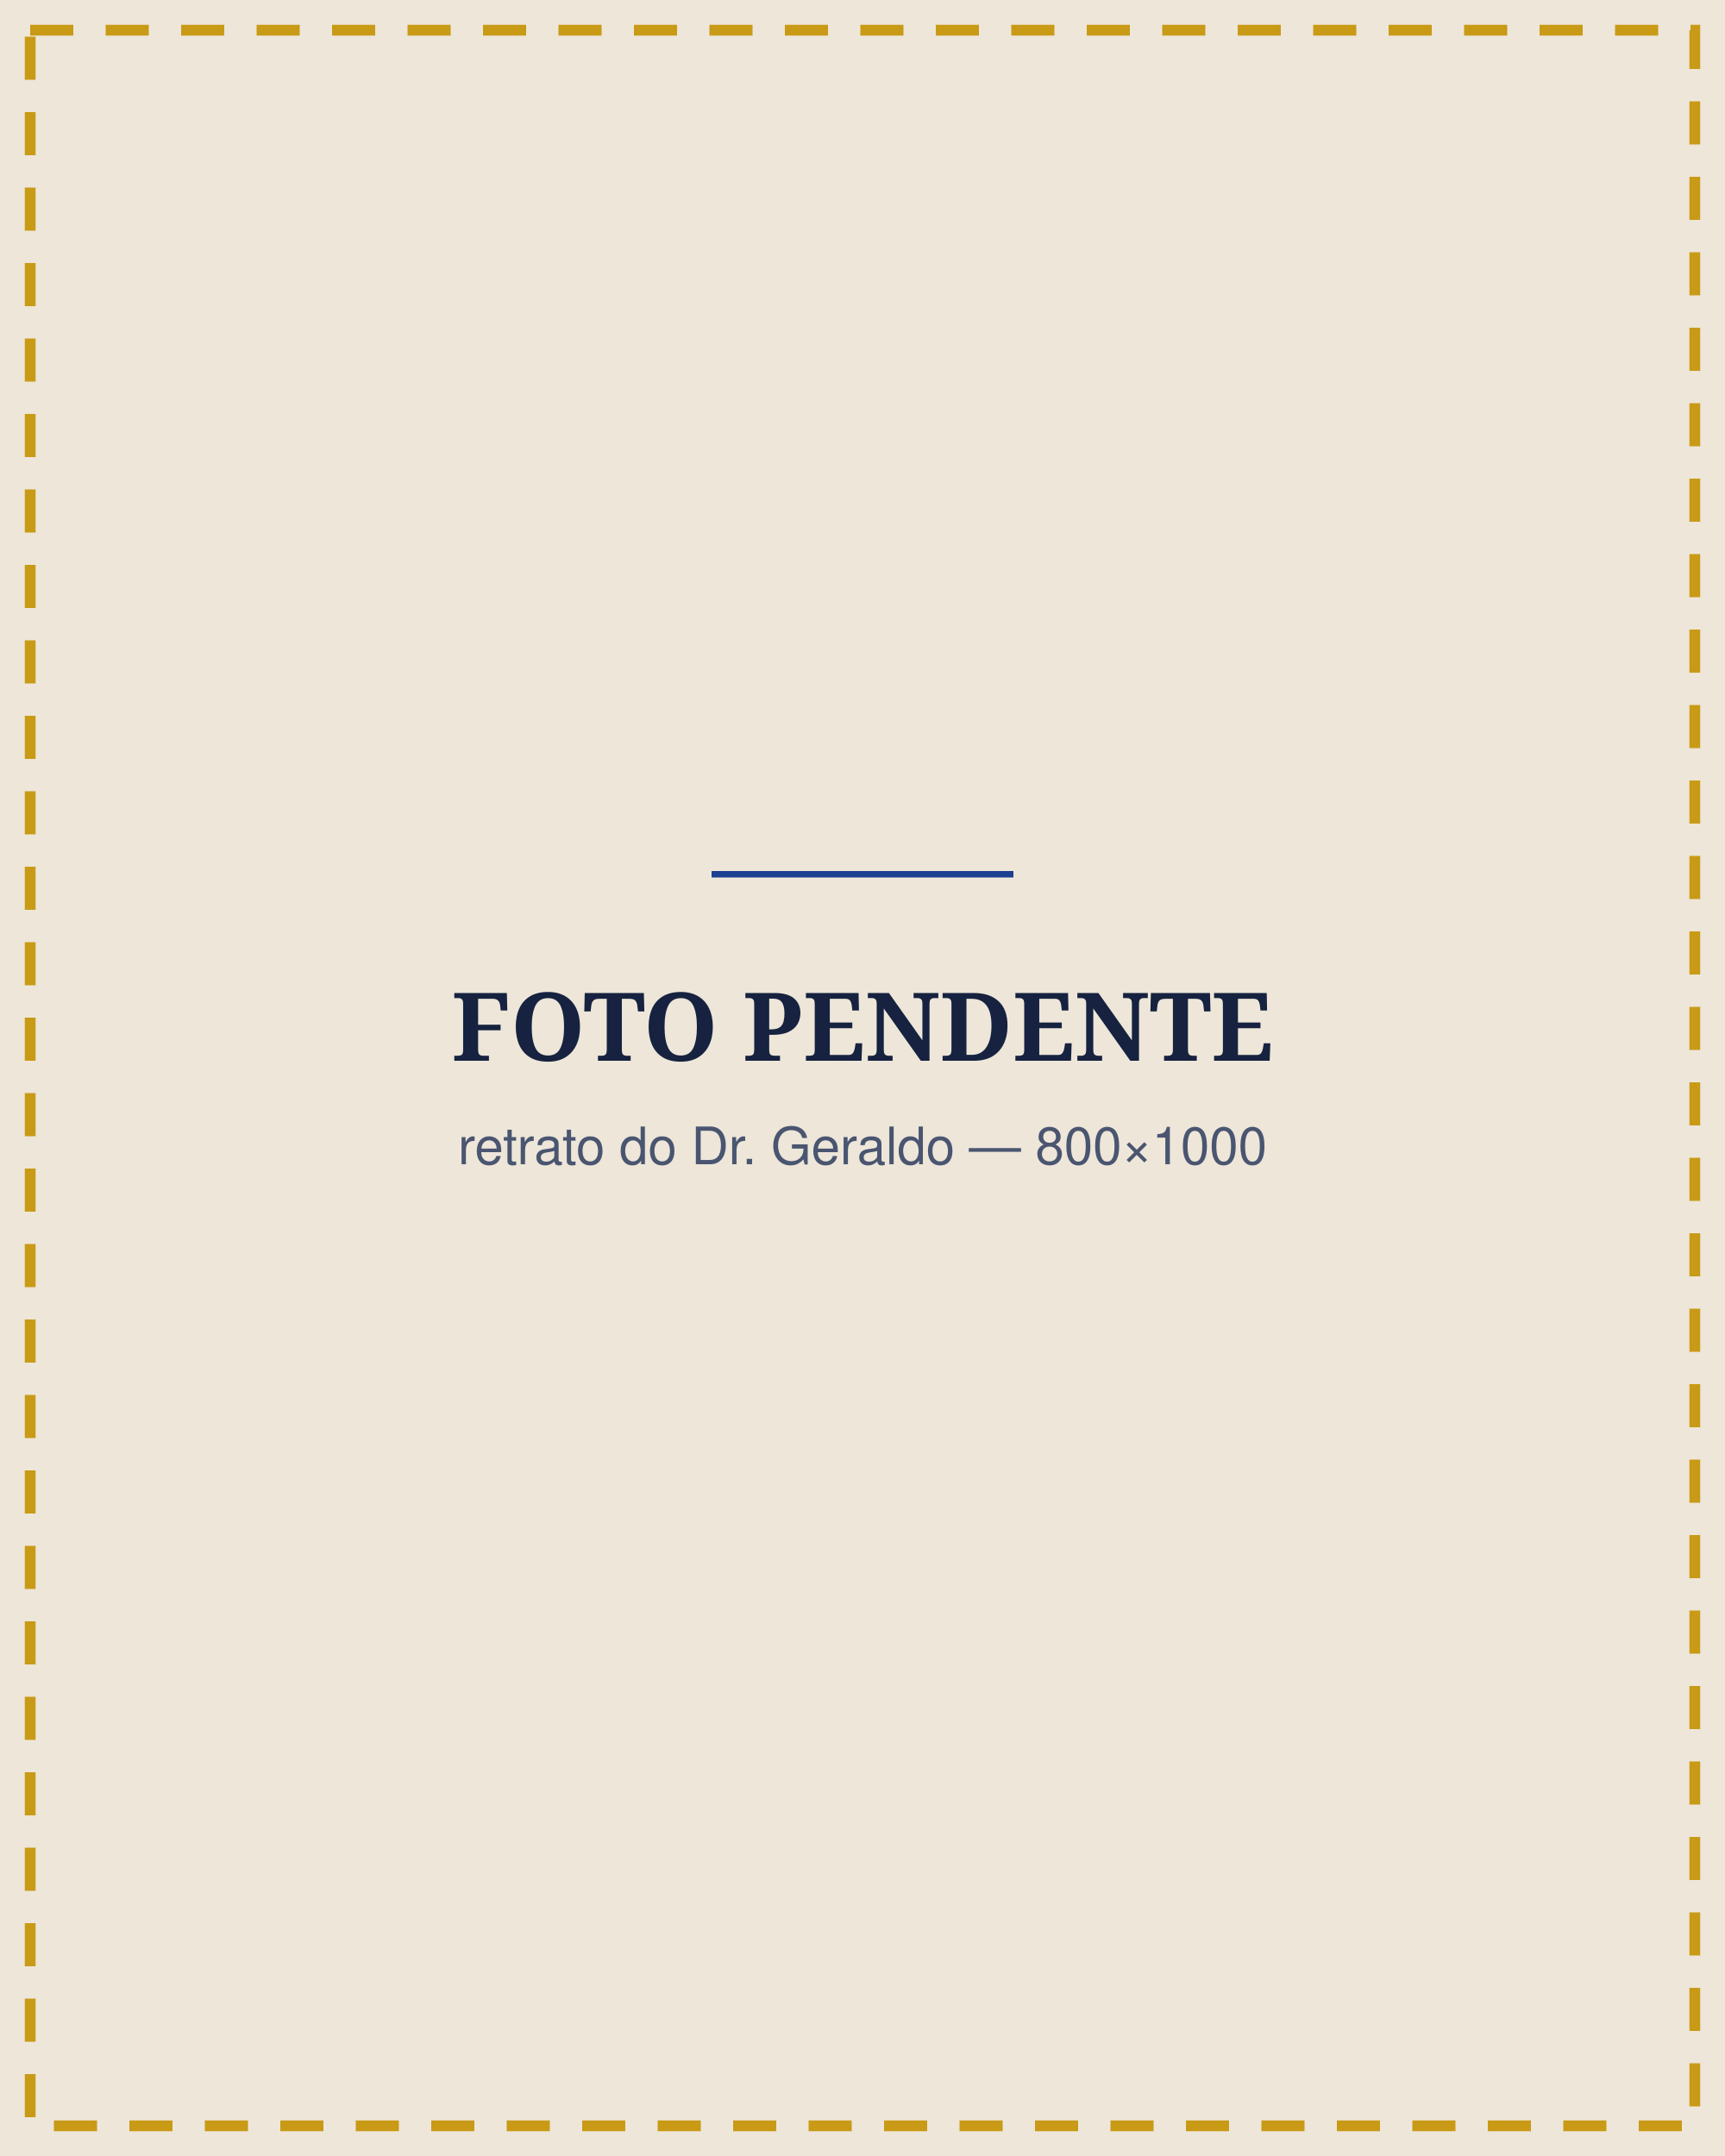
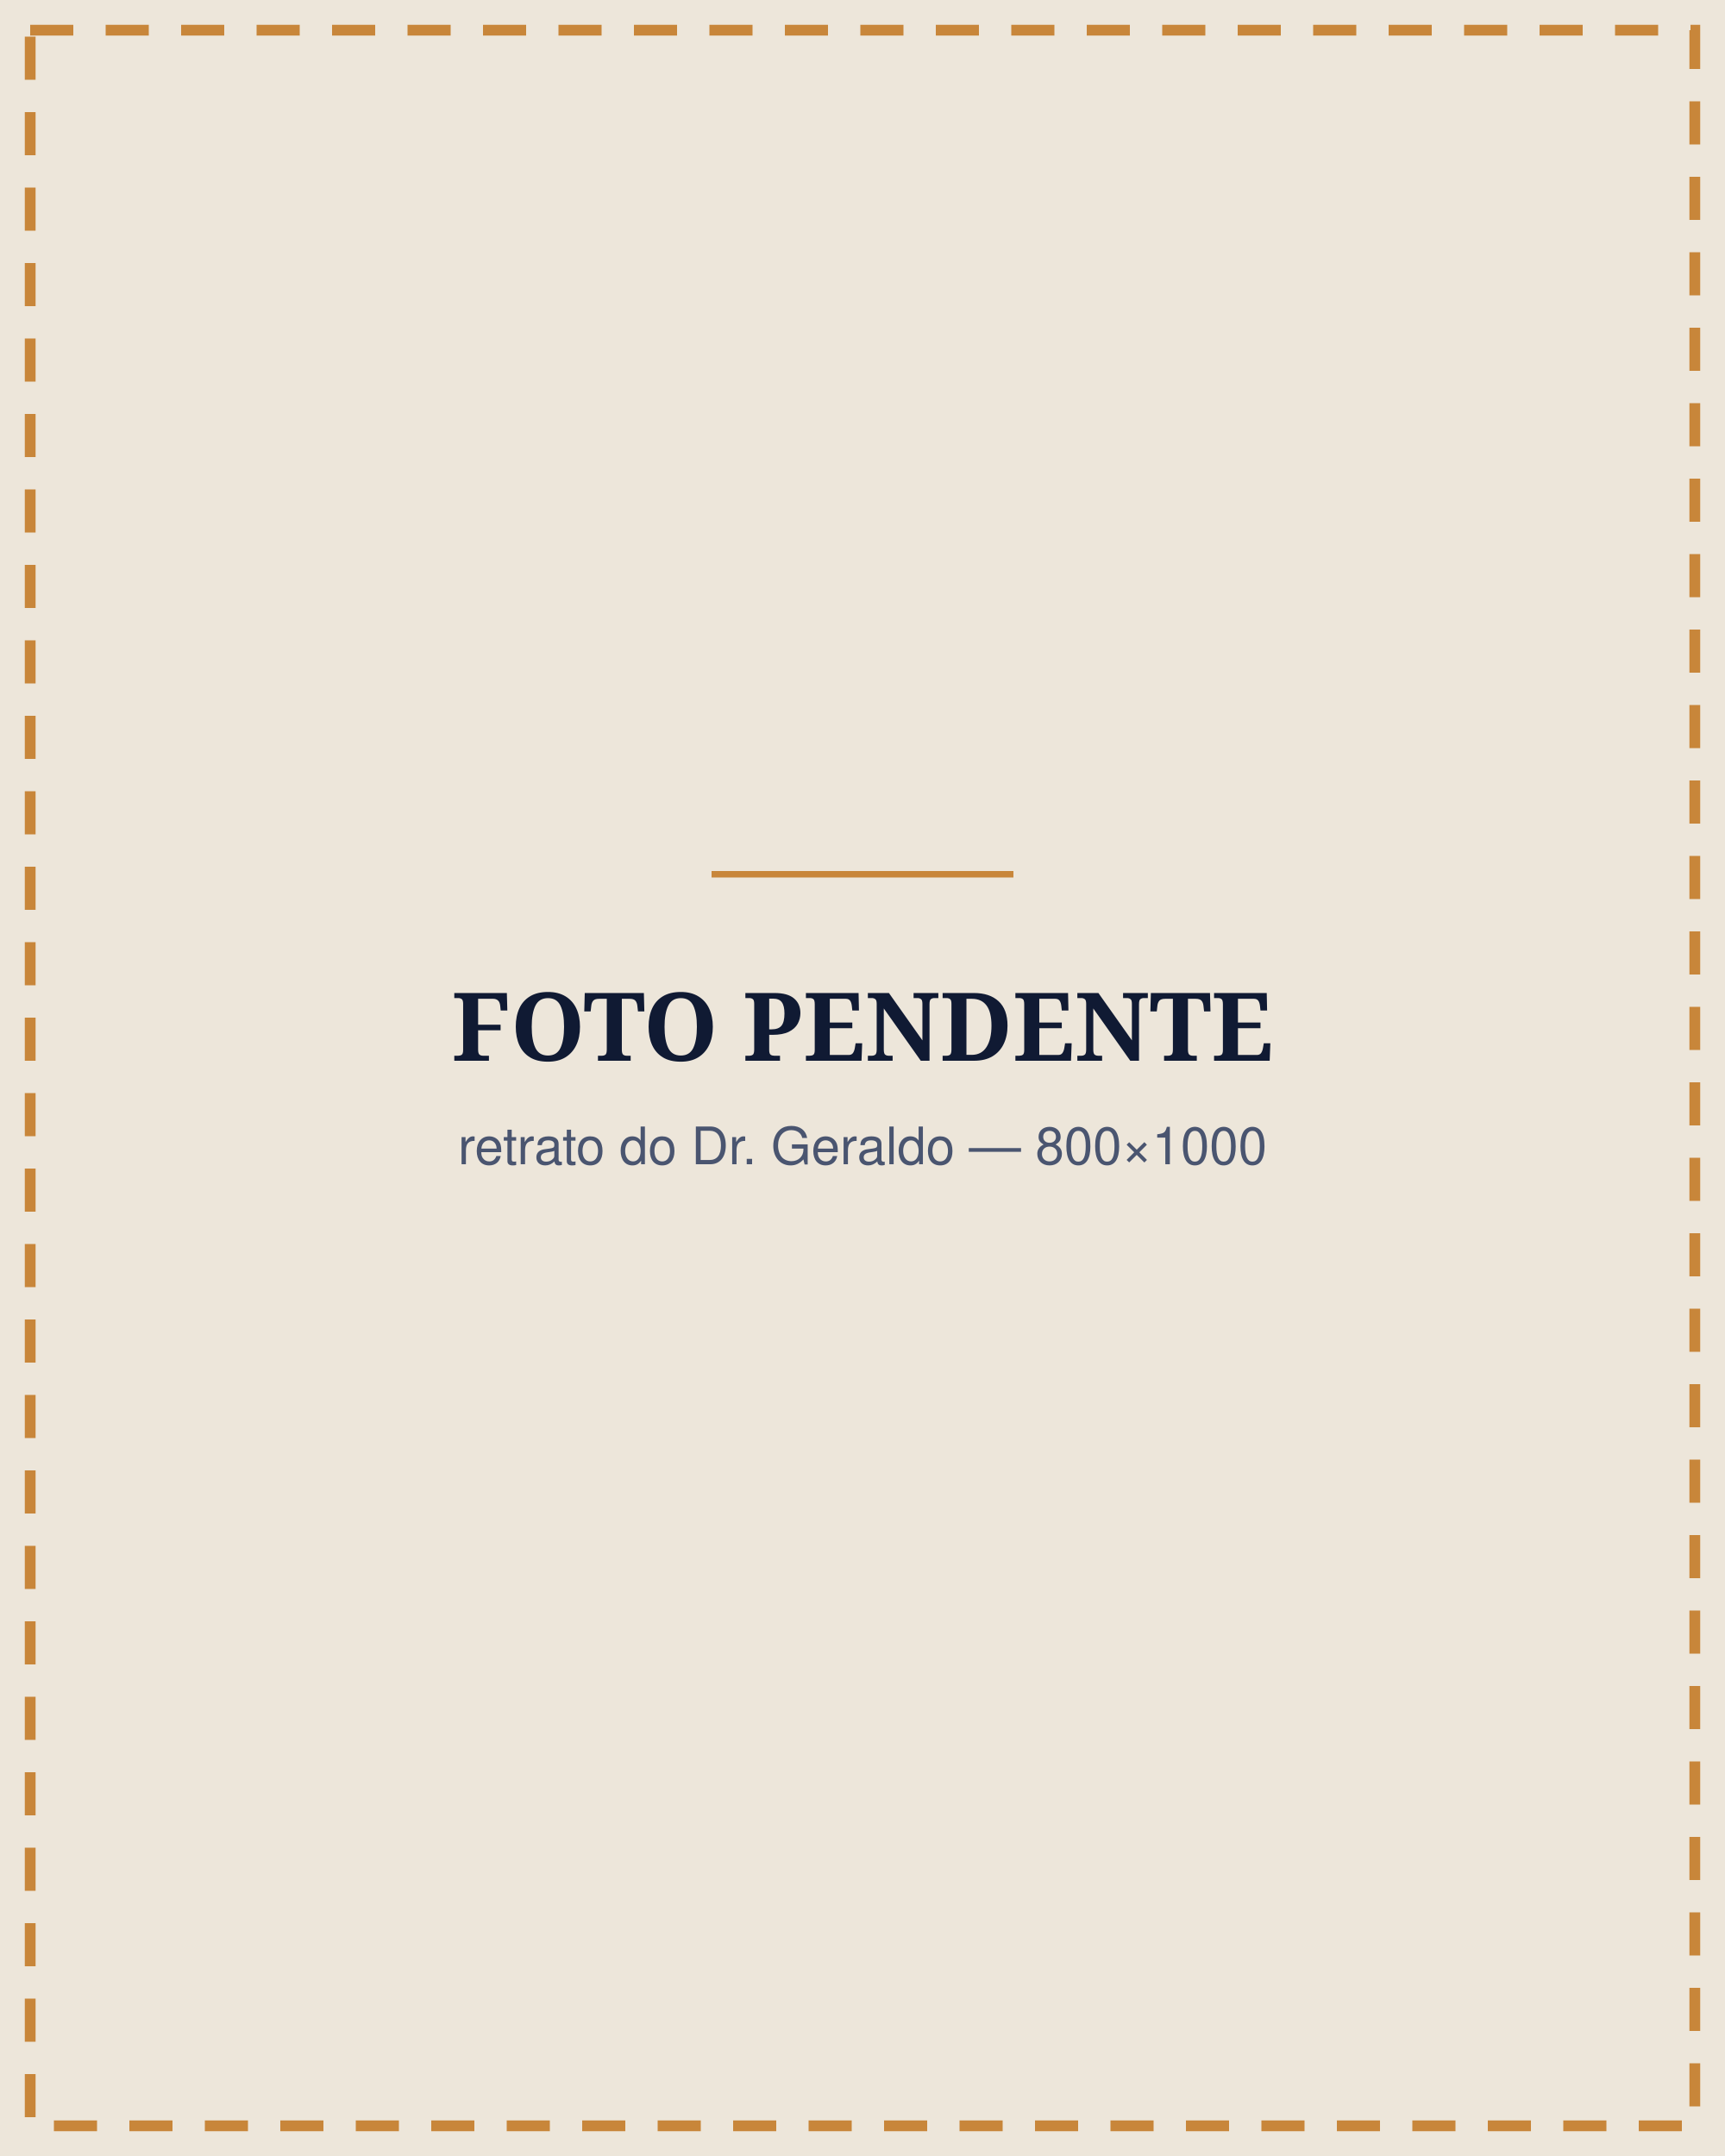
<svg xmlns="http://www.w3.org/2000/svg" viewBox="0 0 800 1000" width="800" height="1000" role="img" aria-label="Foto pendente">
-   <rect width="800" height="1000" fill="#EDE6D9" />
-   <rect x="14" y="14" width="772" height="972" fill="none" stroke="#C99A16" stroke-width="5" stroke-dasharray="20 15" />
-   <rect x="330" y="404" width="140" height="3" fill="#1B3F91" />
-   <text x="400" y="492" text-anchor="middle" font-family="Georgia, serif" font-size="44" font-weight="bold" fill="#16223F">FOTO PENDENTE</text>
+   <rect width="800" height="1000" fill="#EDE6DA" />
+   <rect x="14" y="14" width="772" height="972" fill="none" stroke="#C8863A" stroke-width="5" stroke-dasharray="20 15" />
+   <rect x="330" y="404" width="140" height="3" fill="#C8863A" />
+   <text x="400" y="492" text-anchor="middle" font-family="Georgia, serif" font-size="44" font-weight="bold" fill="#101A33">FOTO PENDENTE</text>
  <text x="400" y="540" text-anchor="middle" font-family="Helvetica, Arial, sans-serif" font-size="24" fill="#4A5570">retrato do Dr. Geraldo — 800×1000</text>
</svg>
